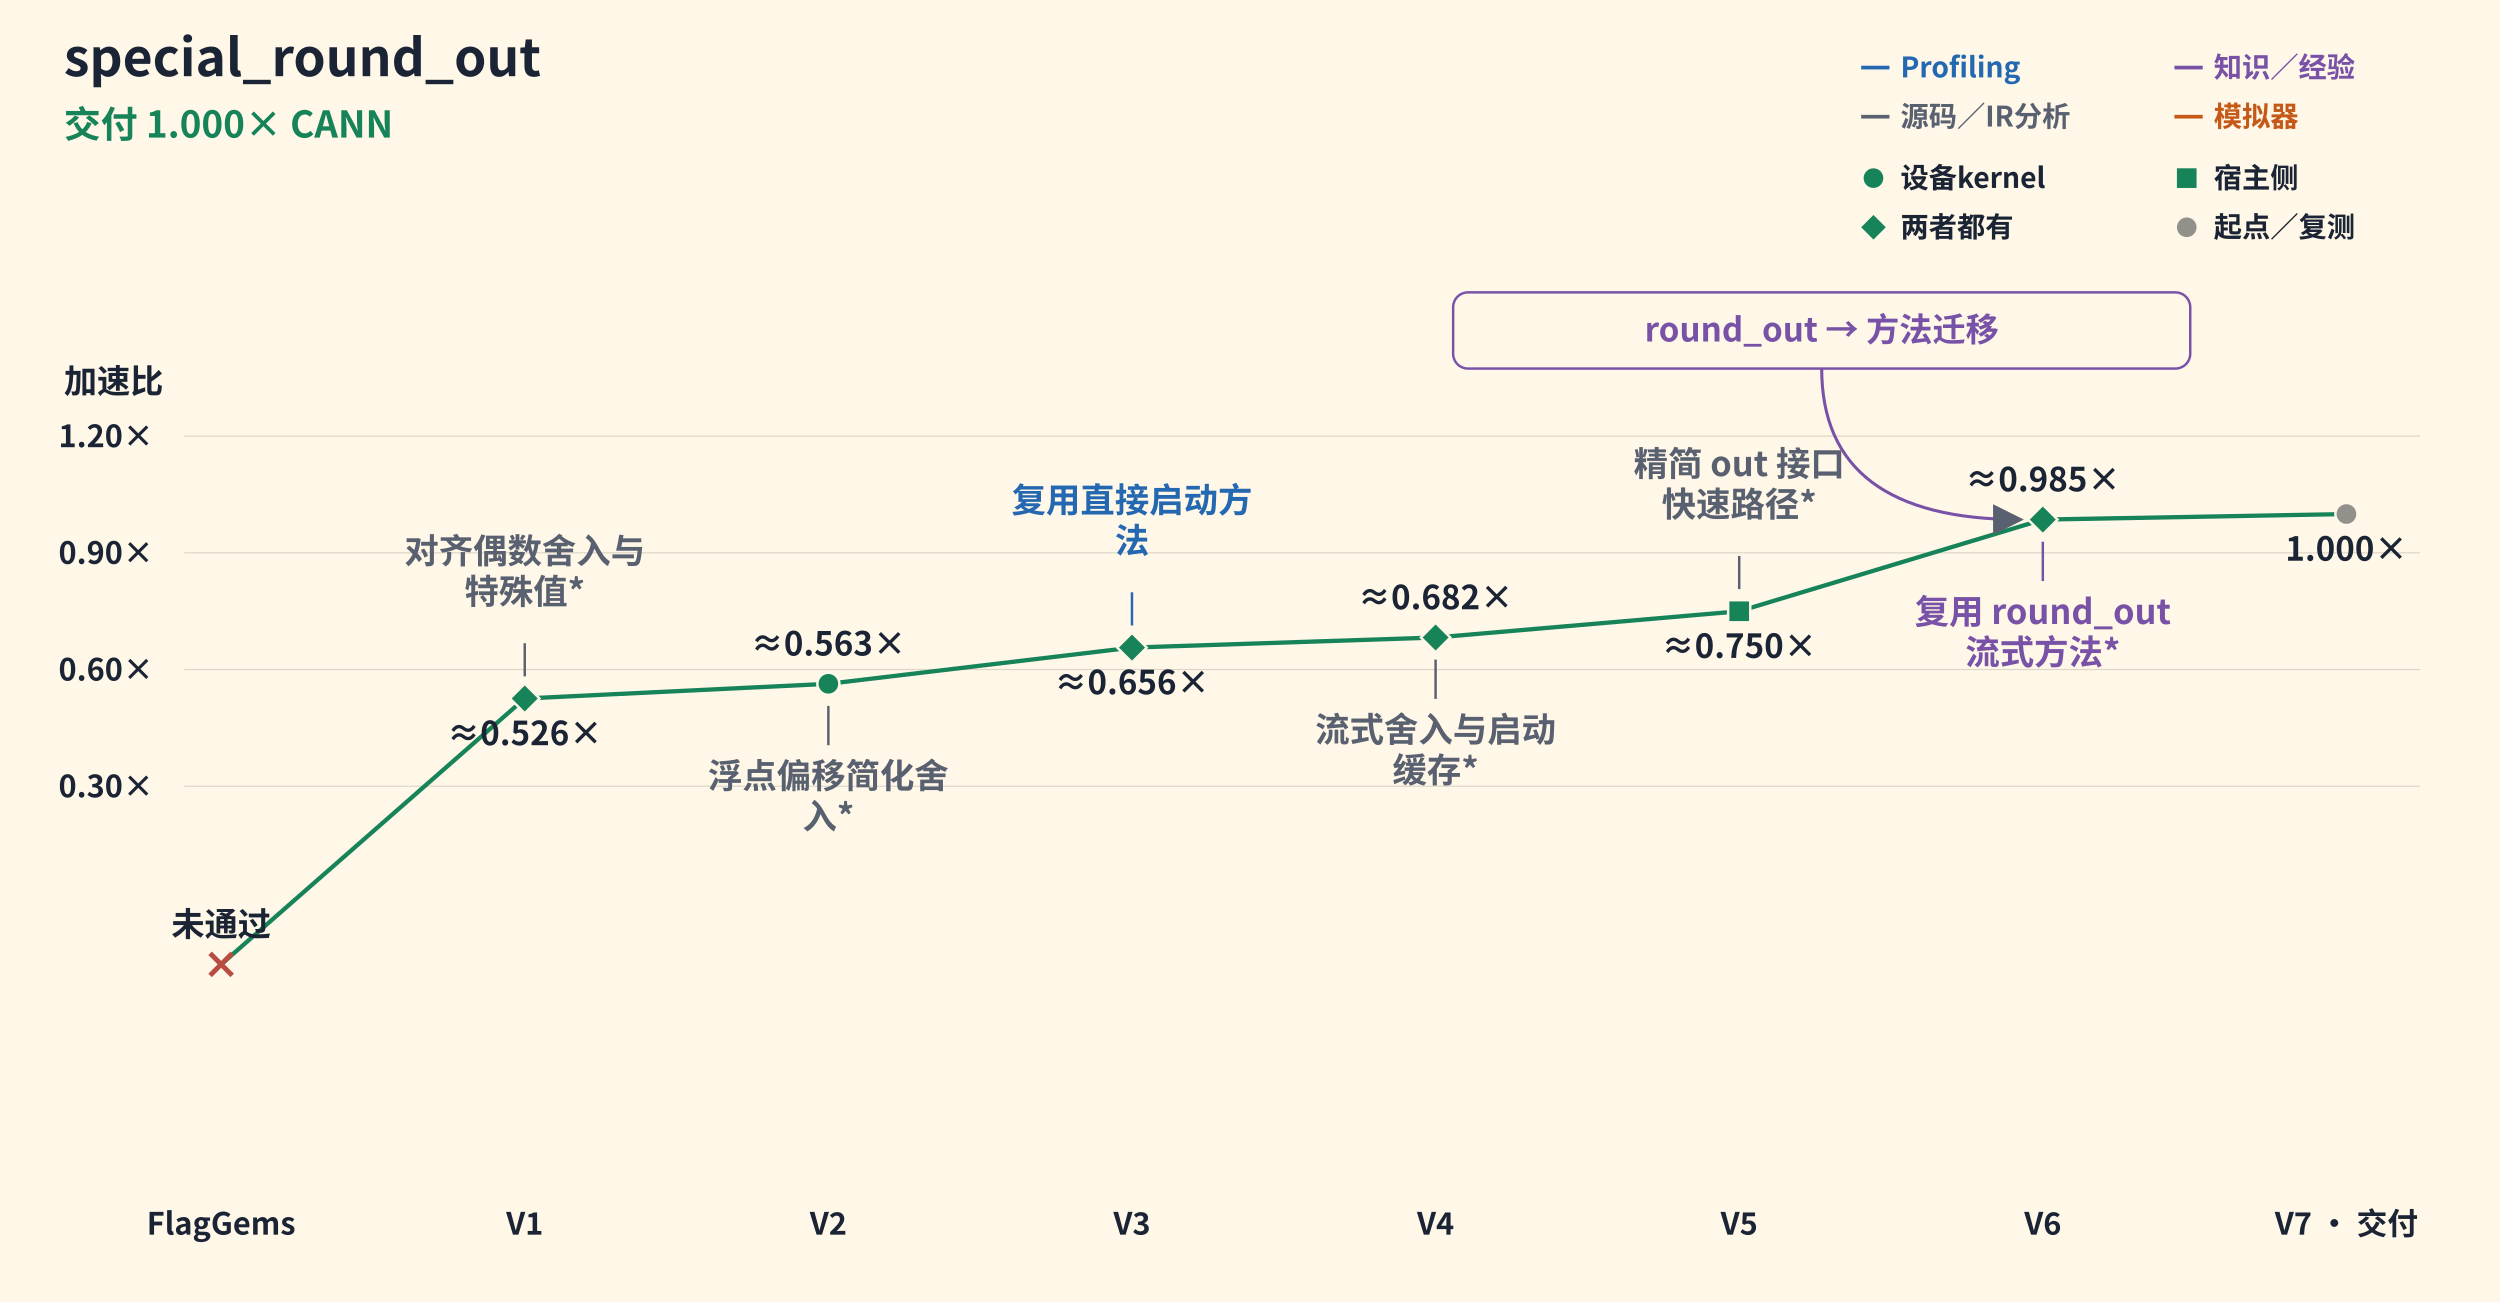
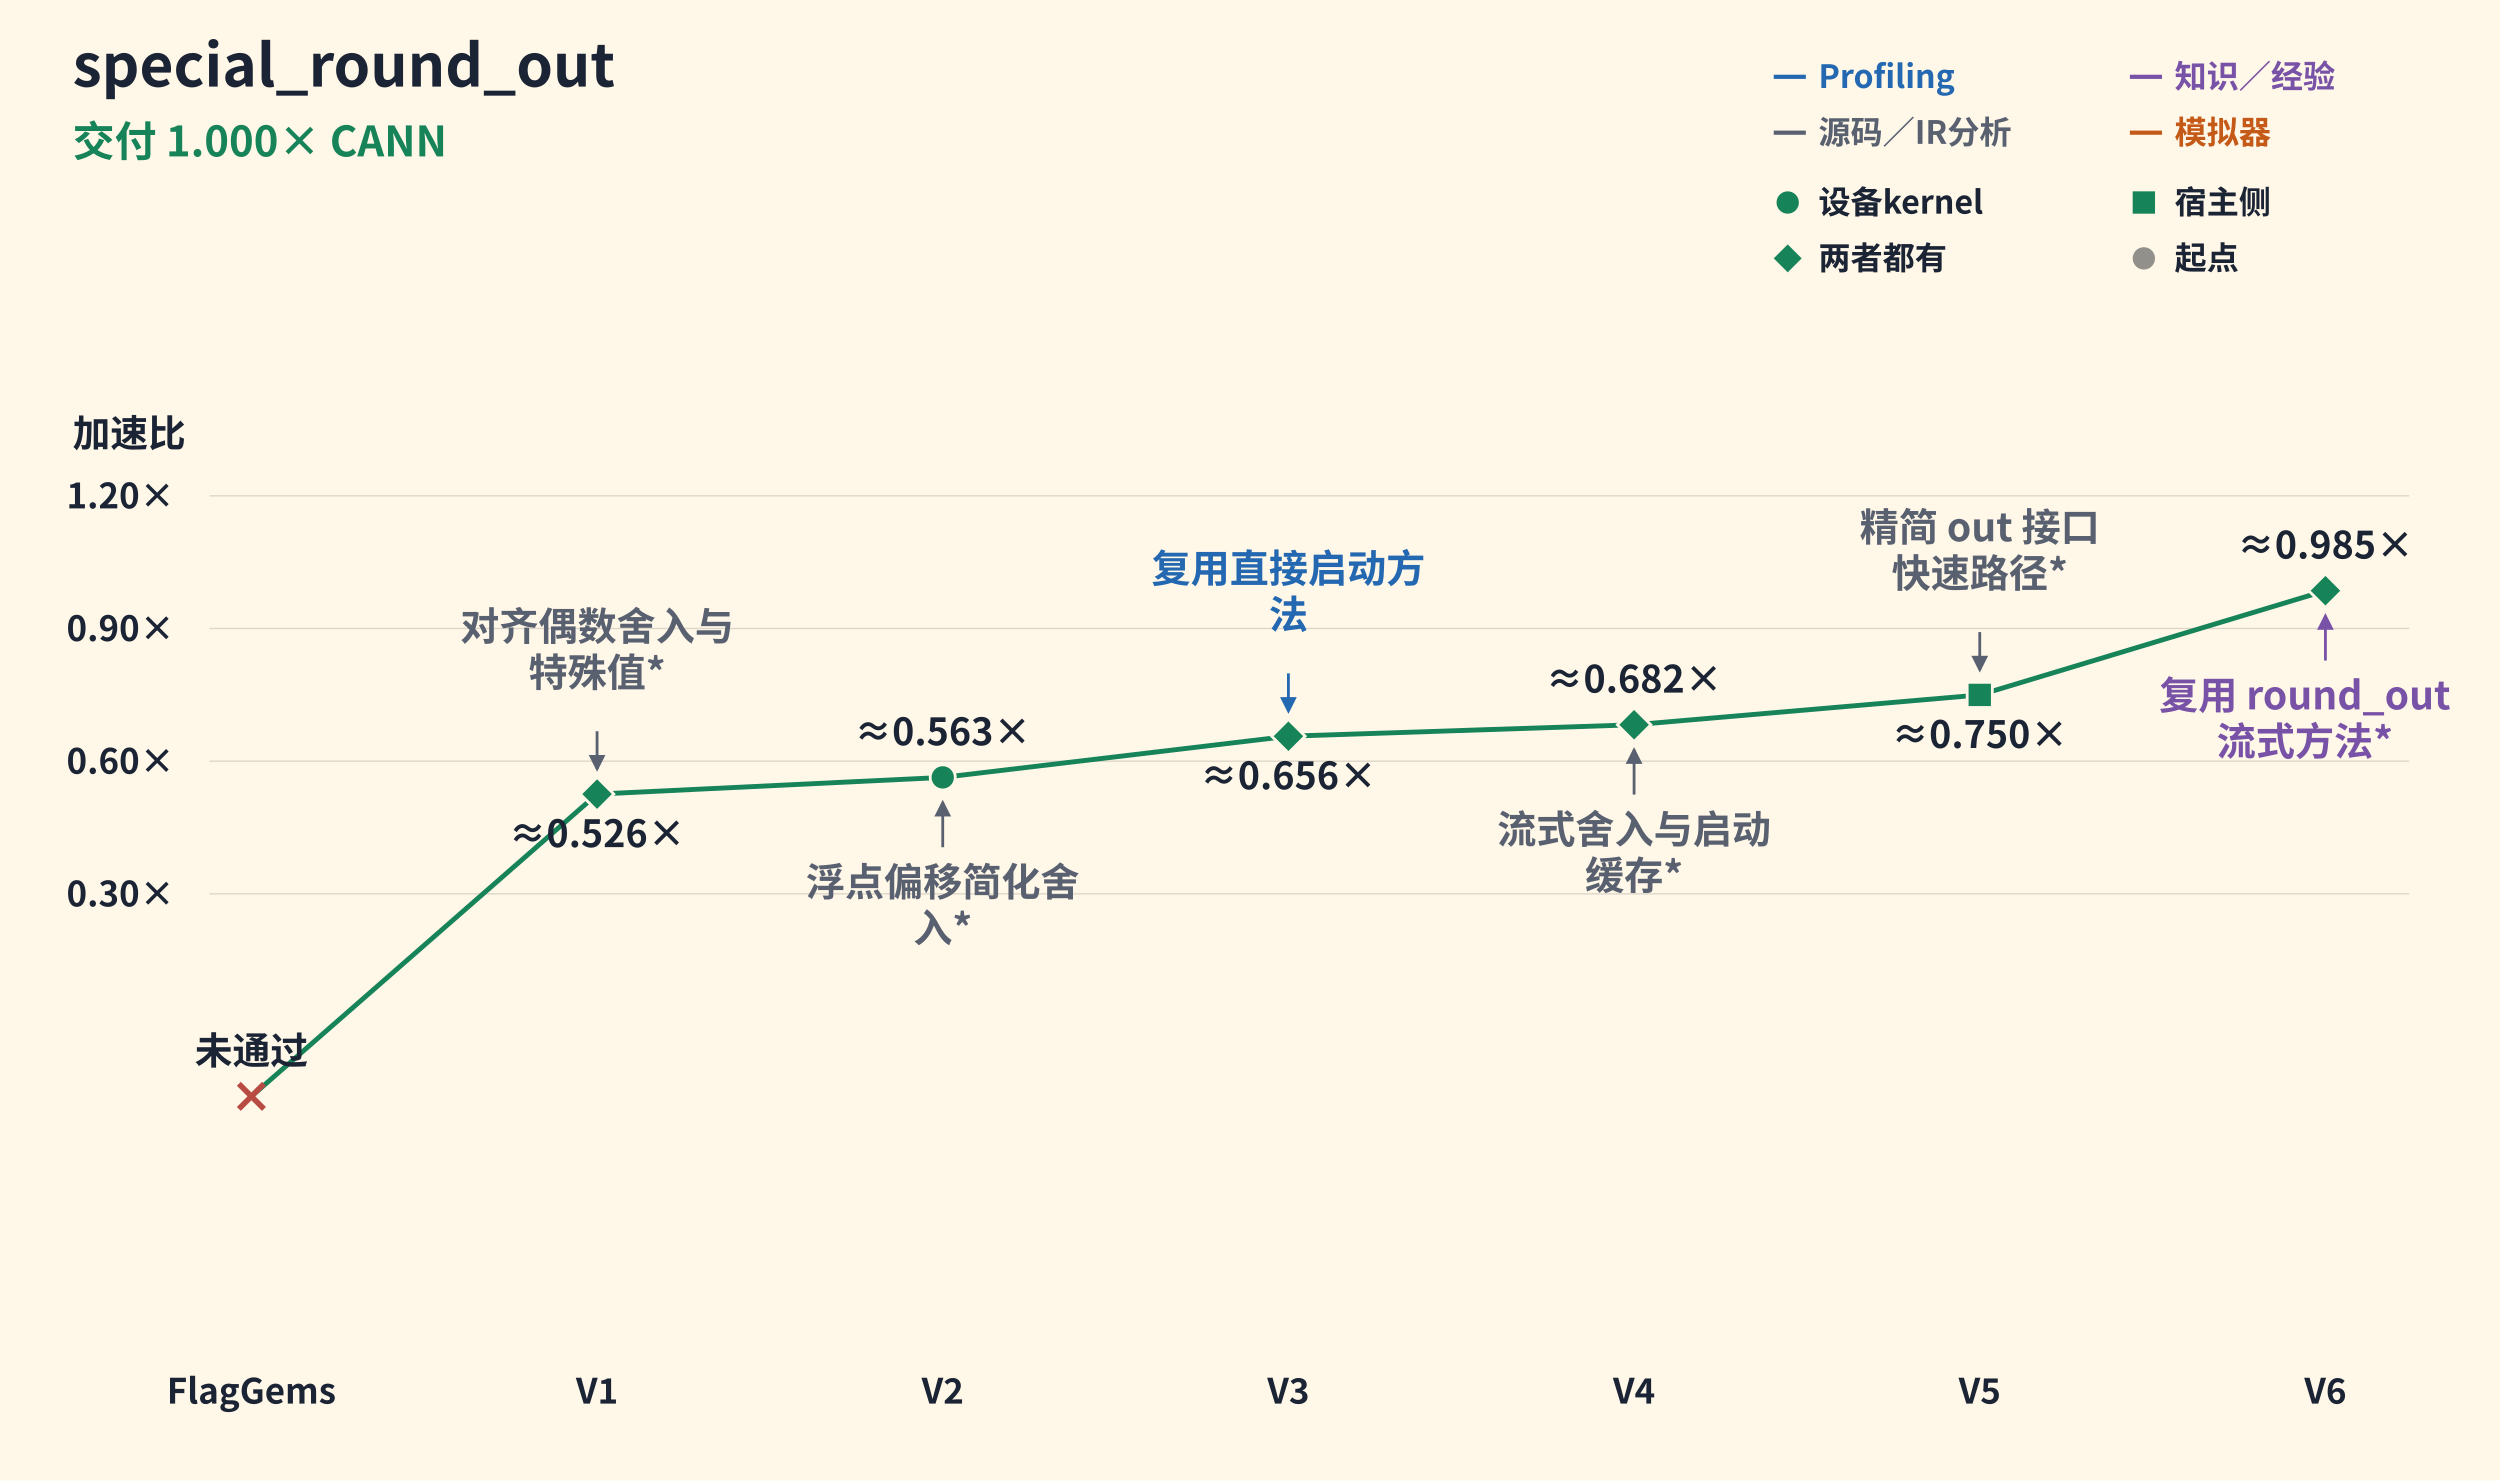
- <svg xmlns="http://www.w3.org/2000/svg" width="2035" height="1060" viewBox="0 0 2035 1060">
-   <rect width="2035" height="1060" fill="#fff7e8" />
+ <svg xmlns="http://www.w3.org/2000/svg" width="1790" height="1060" viewBox="0 0 1790 1060">
+   <rect width="1790" height="1060" fill="#fff7e8" />
  <defs>
+     <marker id="method-paired" markerWidth="6" markerHeight="6" refX="5" refY="3" orient="auto">
+       <path d="M0 0L6 3L0 6Z" fill="#2368b1" />
+     </marker>
+     <marker id="method-sim" markerWidth="6" markerHeight="6" refX="5" refY="3" orient="auto">
+       <path d="M0 0L6 3L0 6Z" fill="#c55a18" />
+     </marker>
+     <marker id="method-knowledge" markerWidth="6" markerHeight="6" refX="5" refY="3" orient="auto">
+       <path d="M0 0L6 3L0 6Z" fill="#7852a6" />
+     </marker>
+     <marker id="method-probe" markerWidth="6" markerHeight="6" refX="5" refY="3" orient="auto">
+       <path d="M0 0L6 3L0 6Z" fill="#2368b1" />
+     </marker>
+     <marker id="method-ir" markerWidth="6" markerHeight="6" refX="5" refY="3" orient="auto">
+       <path d="M0 0L6 3L0 6Z" fill="#596170" />
+     </marker>
+     <marker id="method-unknown" markerWidth="6" markerHeight="6" refX="5" refY="3" orient="auto">
+       <path d="M0 0L6 3L0 6Z" fill="#596170" />
+     </marker>
    <marker id="arr" markerWidth="10" markerHeight="10" refX="9" refY="5" orient="auto">
      <path d="M0 0L10 5L0 10Z" fill="#596170" />
    </marker>
  </defs>
  <g font-family="Microsoft YaHei,Noto Sans CJK SC,sans-serif">
    <text x="52.00" y="62.00" font-size="42" fill="#1b2434" text-anchor="start" font-weight="700">special_round_out</text>
    <text x="52.00" y="112.00" font-size="30" fill="#168358" text-anchor="start" font-weight="700">交付 1.000× CANN</text>
-     <line x1="1515" y1="55" x2="1538" y2="55" stroke="#2368b1" stroke-width="3" />
-     <text x="1547.00" y="63.00" font-size="23" fill="#2368b1" text-anchor="start" font-weight="700">Profiling</text>
-     <line x1="1770" y1="55" x2="1793" y2="55" stroke="#7852a6" stroke-width="3" />
-     <text x="1802.00" y="63.00" font-size="23" fill="#7852a6" text-anchor="start" font-weight="700">知识／经验</text>
-     <line x1="1515" y1="95" x2="1538" y2="95" stroke="#596170" stroke-width="3" />
-     <text x="1547.00" y="103.00" font-size="23" fill="#596170" text-anchor="start" font-weight="700">源码／IR分析</text>
-     <line x1="1770" y1="95" x2="1793" y2="95" stroke="#c55a18" stroke-width="3" />
-     <text x="1802.00" y="103.00" font-size="23" fill="#c55a18" text-anchor="start" font-weight="700">模拟器</text>
-     <circle cx="1525" cy="145" r="8" fill="#168358" />
-     <text x="1547.00" y="153.00" font-size="23" fill="#1b2434" text-anchor="start" font-weight="700">设备kernel</text>
-     <rect x="1772" y="137" width="16" height="16" fill="#168358" />
-     <text x="1802.00" y="153.00" font-size="23" fill="#1b2434" text-anchor="start" font-weight="700">宿主侧</text>
-     <path d="M1525 175L1535 185L1525 195L1515 185Z" fill="#168358" />
-     <text x="1547.00" y="193.00" font-size="23" fill="#1b2434" text-anchor="start" font-weight="700">两者都有</text>
-     <circle cx="1780" cy="185" r="8" fill="#92908a" />
-     <text x="1802.00" y="193.00" font-size="23" fill="#1b2434" text-anchor="start" font-weight="700">起点／复测</text>
+     <line x1="1270" y1="55" x2="1293" y2="55" stroke="#2368b1" stroke-width="3" />
+     <text x="1302.00" y="63.00" font-size="23" fill="#2368b1" text-anchor="start" font-weight="700">Profiling</text>
+     <line x1="1525" y1="55" x2="1548" y2="55" stroke="#7852a6" stroke-width="3" />
+     <text x="1557.00" y="63.00" font-size="23" fill="#7852a6" text-anchor="start" font-weight="700">知识／经验</text>
+     <line x1="1270" y1="95" x2="1293" y2="95" stroke="#596170" stroke-width="3" />
+     <text x="1302.00" y="103.00" font-size="23" fill="#596170" text-anchor="start" font-weight="700">源码／IR分析</text>
+     <line x1="1525" y1="95" x2="1548" y2="95" stroke="#c55a18" stroke-width="3" />
+     <text x="1557.00" y="103.00" font-size="23" fill="#c55a18" text-anchor="start" font-weight="700">模拟器</text>
+     <circle cx="1280" cy="145" r="8" fill="#168358" />
+     <text x="1302.00" y="153.00" font-size="23" fill="#1b2434" text-anchor="start" font-weight="700">设备kernel</text>
+     <rect x="1527" y="137" width="16" height="16" fill="#168358" />
+     <text x="1557.00" y="153.00" font-size="23" fill="#1b2434" text-anchor="start" font-weight="700">宿主侧</text>
+     <path d="M1280 175L1290 185L1280 195L1270 185Z" fill="#168358" />
+     <text x="1302.00" y="193.00" font-size="23" fill="#1b2434" text-anchor="start" font-weight="700">两者都有</text>
+     <circle cx="1535" cy="185" r="8" fill="#92908a" />
+     <text x="1557.00" y="193.00" font-size="23" fill="#1b2434" text-anchor="start" font-weight="700">起点</text>
    <text x="52.00" y="320.00" font-size="27" fill="#1b2434" text-anchor="start" font-weight="700">加速比</text>
-     <line x1="150" y1="640.00" x2="1970" y2="640.00" stroke="#ded7c9" />
+     <line x1="150" y1="640.00" x2="1725" y2="640.00" stroke="#ded7c9" />
    <text x="125.00" y="649.00" font-size="25" fill="#1b2434" text-anchor="end" font-weight="700">0.30×</text>
-     <line x1="150" y1="545.00" x2="1970" y2="545.00" stroke="#ded7c9" />
+     <line x1="150" y1="545.00" x2="1725" y2="545.00" stroke="#ded7c9" />
    <text x="125.00" y="554.00" font-size="25" fill="#1b2434" text-anchor="end" font-weight="700">0.60×</text>
-     <line x1="150" y1="450.00" x2="1970" y2="450.00" stroke="#ded7c9" />
+     <line x1="150" y1="450.00" x2="1725" y2="450.00" stroke="#ded7c9" />
    <text x="125.00" y="459.00" font-size="25" fill="#1b2434" text-anchor="end" font-weight="700">0.90×</text>
-     <line x1="150" y1="355.00" x2="1970" y2="355.00" stroke="#ded7c9" />
+     <line x1="150" y1="355.00" x2="1725" y2="355.00" stroke="#ded7c9" />
    <text x="125.00" y="364.00" font-size="25" fill="#1b2434" text-anchor="end" font-weight="700">1.20×</text>
-     <path class="connection" d="M180.00 785.00 L427.14 568.57" stroke="#168358" stroke-width="3.5" fill="none" />
-     <path class="connection" d="M427.14 568.57 L674.29 556.61" stroke="#168358" stroke-width="3.5" fill="none" />
-     <path class="connection" d="M674.29 556.61 L921.43 527.13" stroke="#168358" stroke-width="3.5" fill="none" />
-     <path class="connection" d="M921.43 527.13 L1168.57 518.92" stroke="#168358" stroke-width="3.5" fill="none" />
-     <path class="connection" d="M1168.57 518.92 L1415.71 497.56" stroke="#168358" stroke-width="3.5" fill="none" />
-     <path class="connection" d="M1415.71 497.56 L1662.86 422.94" stroke="#168358" stroke-width="3.5" fill="none" />
-     <path class="connection" d="M1662.86 422.94 L1910.00 418.42" stroke="#168358" stroke-width="3.5" fill="none" />
-     <g>
-       <rect class="donor" x="1182.857" y="238" width="600" height="62" rx="12" fill="#fff7e8" stroke="#7852a6" stroke-width="2" />
-       <text x="1482.86" y="278.00" font-size="27" fill="#7852a6" text-anchor="middle" font-weight="700">round_out → 方法迁移</text>
-       <path class="donor-connection" d="M1482.857 300 Q1482.857 422.942 1644.857 422.942" stroke="#7852a6" stroke-width="2.5" fill="none" marker-end="url(#arr)" />
+     <path class="connection" d="M180.00 785.00 L427.50 568.57" stroke="#168358" stroke-width="3.5" fill="none" />
+     <path class="connection" d="M427.50 568.57 L675.00 556.61" stroke="#168358" stroke-width="3.5" fill="none" />
+     <path class="connection" d="M675.00 556.61 L922.50 527.13" stroke="#168358" stroke-width="3.5" fill="none" />
+     <path class="connection" d="M922.50 527.13 L1170.00 518.92" stroke="#168358" stroke-width="3.5" fill="none" />
+     <path class="connection" d="M1170.00 518.92 L1417.50 497.56" stroke="#168358" stroke-width="3.5" fill="none" />
+     <path class="connection" d="M1417.50 497.56 L1665.00 422.94" stroke="#168358" stroke-width="3.5" fill="none" />
+     <g class="attribution">
+       <text x="427.50" y="458.57" font-size="28" fill="#596170" text-anchor="middle" font-weight="700">对齐偶数舍入与</text>
+       <text x="427.50" y="491.57" font-size="28" fill="#596170" text-anchor="middle" font-weight="700">特殊值*</text>
+       <path d="M427.50 523.57L427.50 550.57" stroke="#596170" stroke-width="2" fill="none" marker-end="url(#method-ir)" />
    </g>
    <g class="attribution">
-       <text x="427.14" y="458.57" font-size="28" fill="#596170" text-anchor="middle" font-weight="700">对齐偶数舍入与</text>
-       <text x="427.14" y="491.57" font-size="28" fill="#596170" text-anchor="middle" font-weight="700">特殊值*</text>
-       <path d="M427.14 523.57L427.14 550.57" stroke="#596170" stroke-width="2" fill="none" />
+       <text x="675.00" y="641.61" font-size="28" fill="#596170" text-anchor="middle" font-weight="700">浮点偏移简化舍</text>
+       <text x="675.00" y="674.61" font-size="28" fill="#596170" text-anchor="middle" font-weight="700">入*</text>
+       <path d="M675.00 606.61L675.00 574.61" stroke="#596170" stroke-width="2" fill="none" marker-end="url(#method-ir)" />
    </g>
    <g class="attribution">
-       <text x="674.29" y="641.61" font-size="28" fill="#596170" text-anchor="middle" font-weight="700">浮点偏移简化舍</text>
-       <text x="674.29" y="674.61" font-size="28" fill="#596170" text-anchor="middle" font-weight="700">入*</text>
-       <path d="M674.29 606.61L674.29 574.61" stroke="#596170" stroke-width="2" fill="none" />
+       <text x="922.50" y="417.13" font-size="28" fill="#2368b1" text-anchor="middle" font-weight="700">复用直接启动方</text>
+       <text x="922.50" y="450.13" font-size="28" fill="#2368b1" text-anchor="middle" font-weight="700">法</text>
+       <path d="M922.50 482.13L922.50 509.13" stroke="#2368b1" stroke-width="2" fill="none" marker-end="url(#method-paired)" />
    </g>
    <g class="attribution">
-       <text x="921.43" y="417.13" font-size="28" fill="#2368b1" text-anchor="middle" font-weight="700">复用直接启动方</text>
-       <text x="921.43" y="450.13" font-size="28" fill="#2368b1" text-anchor="middle" font-weight="700">法</text>
-       <path d="M921.43 482.13L921.43 509.13" stroke="#2368b1" stroke-width="2" fill="none" />
+       <text x="1170.00" y="603.92" font-size="28" fill="#596170" text-anchor="middle" font-weight="700">流式舍入与启动</text>
+       <text x="1170.00" y="636.92" font-size="28" fill="#596170" text-anchor="middle" font-weight="700">缓存*</text>
+       <path d="M1170.00 568.92L1170.00 536.92" stroke="#596170" stroke-width="2" fill="none" marker-end="url(#method-ir)" />
    </g>
    <g class="attribution">
-       <text x="1168.57" y="603.92" font-size="28" fill="#596170" text-anchor="middle" font-weight="700">流式舍入与启动</text>
-       <text x="1168.57" y="636.92" font-size="28" fill="#596170" text-anchor="middle" font-weight="700">缓存*</text>
-       <path d="M1168.57 568.92L1168.57 536.92" stroke="#596170" stroke-width="2" fill="none" />
+       <text x="1417.50" y="387.56" font-size="28" fill="#596170" text-anchor="middle" font-weight="700">精简 out 接口</text>
+       <text x="1417.50" y="420.56" font-size="28" fill="#596170" text-anchor="middle" font-weight="700">快速路径*</text>
+       <path d="M1417.50 452.56L1417.50 479.56" stroke="#596170" stroke-width="2" fill="none" marker-end="url(#method-ir)" />
    </g>
    <g class="attribution">
-       <text x="1415.71" y="387.56" font-size="28" fill="#596170" text-anchor="middle" font-weight="700">精简 out 接口</text>
-       <text x="1415.71" y="420.56" font-size="28" fill="#596170" text-anchor="middle" font-weight="700">快速路径*</text>
-       <path d="M1415.71 452.56L1415.71 479.56" stroke="#596170" stroke-width="2" fill="none" />
-     </g>
-     <g class="attribution">
-       <text x="1662.86" y="507.94" font-size="28" fill="#7852a6" text-anchor="middle" font-weight="700">复用 round_out</text>
-       <text x="1662.86" y="540.94" font-size="28" fill="#7852a6" text-anchor="middle" font-weight="700"> 流式方法*</text>
-       <path d="M1662.86 472.94L1662.86 440.94" stroke="#7852a6" stroke-width="2" fill="none" />
+       <text x="1650.25" y="507.94" font-size="28" fill="#7852a6" text-anchor="middle" font-weight="700">复用 round_out</text>
+       <text x="1650.25" y="540.94" font-size="28" fill="#7852a6" text-anchor="middle" font-weight="700"> 流式方法*</text>
+       <path d="M1665.00 472.94L1665.00 440.94" stroke="#7852a6" stroke-width="2" fill="none" marker-end="url(#method-knowledge)" />
    </g>
    <g class="node" data-id="51d25bbda6e0d6bf">
      <path d="M171.0 776L189.0 794M171.0 794L189.0 776" stroke="#b84c42" stroke-width="4" />
      <text x="180.00" y="762.00" font-size="27" fill="#1b2434" text-anchor="middle" font-weight="700">未通过</text>
      <text x="180.00" y="1005.00" font-size="25" fill="#1b2434" text-anchor="middle" font-weight="700">FlagGems</text>
    </g>
    <g class="node" data-id="d16a168d04697b19">
-       <path d="M427.143 556.571L439.143 568.571L427.143 580.571L415.143 568.571Z" fill="#168358" stroke="#fff7e8" stroke-width="2" />
-       <text x="427.14" y="606.57" font-size="27" fill="#1b2434" text-anchor="middle" font-weight="700">≈0.526×</text>
-       <text x="427.14" y="1005.00" font-size="25" fill="#1b2434" text-anchor="middle" font-weight="700">V1</text>
+       <path d="M427.5 556.571L439.5 568.571L427.5 580.571L415.5 568.571Z" fill="#168358" stroke="#fff7e8" stroke-width="2" />
+       <text x="427.50" y="606.57" font-size="27" fill="#1b2434" text-anchor="middle" font-weight="700">≈0.526×</text>
+       <text x="427.50" y="1005.00" font-size="25" fill="#1b2434" text-anchor="middle" font-weight="700">V1</text>
    </g>
    <g class="node" data-id="51b6d4dfaa694cbd">
-       <circle cx="674.286" cy="556.608" r="9" fill="#168358" stroke="#fff7e8" stroke-width="2" />
-       <text x="674.29" y="533.61" font-size="27" fill="#1b2434" text-anchor="middle" font-weight="700">≈0.563×</text>
-       <text x="674.29" y="1005.00" font-size="25" fill="#1b2434" text-anchor="middle" font-weight="700">V2</text>
+       <circle cx="675.0" cy="556.608" r="9" fill="#168358" stroke="#fff7e8" stroke-width="2" />
+       <text x="675.00" y="533.61" font-size="27" fill="#1b2434" text-anchor="middle" font-weight="700">≈0.563×</text>
+       <text x="675.00" y="1005.00" font-size="25" fill="#1b2434" text-anchor="middle" font-weight="700">V2</text>
    </g>
    <g class="node" data-id="8f9231cb5fe39351">
-       <path d="M921.429 515.131L933.429 527.131L921.429 539.131L909.429 527.131Z" fill="#168358" stroke="#fff7e8" stroke-width="2" />
-       <text x="921.43" y="565.13" font-size="27" fill="#1b2434" text-anchor="middle" font-weight="700">≈0.656×</text>
-       <text x="921.43" y="1005.00" font-size="25" fill="#1b2434" text-anchor="middle" font-weight="700">V3</text>
+       <path d="M922.5 515.131L934.5 527.131L922.5 539.131L910.5 527.131Z" fill="#168358" stroke="#fff7e8" stroke-width="2" />
+       <text x="922.50" y="565.13" font-size="27" fill="#1b2434" text-anchor="middle" font-weight="700">≈0.656×</text>
+       <text x="922.50" y="1005.00" font-size="25" fill="#1b2434" text-anchor="middle" font-weight="700">V3</text>
    </g>
    <g class="node" data-id="8b38eaf37d7c3b0f">
-       <path d="M1168.571 506.921L1180.571 518.921L1168.571 530.921L1156.571 518.921Z" fill="#168358" stroke="#fff7e8" stroke-width="2" />
-       <text x="1168.57" y="495.92" font-size="27" fill="#1b2434" text-anchor="middle" font-weight="700">≈0.682×</text>
-       <text x="1168.57" y="1005.00" font-size="25" fill="#1b2434" text-anchor="middle" font-weight="700">V4</text>
+       <path d="M1170.0 506.921L1182.0 518.921L1170.0 530.921L1158.0 518.921Z" fill="#168358" stroke="#fff7e8" stroke-width="2" />
+       <text x="1170.00" y="495.92" font-size="27" fill="#1b2434" text-anchor="middle" font-weight="700">≈0.682×</text>
+       <text x="1170.00" y="1005.00" font-size="25" fill="#1b2434" text-anchor="middle" font-weight="700">V4</text>
    </g>
    <g class="node" data-id="0c7283e54334a8b7">
-       <rect x="1406.714" y="488.556" width="18" height="18" fill="#168358" stroke="#fff7e8" stroke-width="2" />
-       <text x="1415.71" y="535.56" font-size="27" fill="#1b2434" text-anchor="middle" font-weight="700">≈0.750×</text>
-       <text x="1415.71" y="1005.00" font-size="25" fill="#1b2434" text-anchor="middle" font-weight="700">V5</text>
+       <rect x="1408.5" y="488.556" width="18" height="18" fill="#168358" stroke="#fff7e8" stroke-width="2" />
+       <text x="1417.50" y="535.56" font-size="27" fill="#1b2434" text-anchor="middle" font-weight="700">≈0.750×</text>
+       <text x="1417.50" y="1005.00" font-size="25" fill="#1b2434" text-anchor="middle" font-weight="700">V5</text>
    </g>
    <g class="node" data-id="c71de28fa7ecd3a4">
-       <path d="M1662.857 410.942L1674.857 422.942L1662.857 434.942L1650.857 422.942Z" fill="#168358" stroke="#fff7e8" stroke-width="2" />
-       <text x="1662.86" y="399.94" font-size="27" fill="#1b2434" text-anchor="middle" font-weight="700">≈0.985×</text>
-       <text x="1662.86" y="1005.00" font-size="25" fill="#1b2434" text-anchor="middle" font-weight="700">V6</text>
-     </g>
-     <g class="node" data-id="ff9f25a2c56c7515">
-       <circle cx="1910.0" cy="418.424" r="9" fill="#92908a" stroke="#fff7e8" stroke-width="2" />
-       <text x="1910.00" y="456.42" font-size="27" fill="#1b2434" text-anchor="middle" font-weight="700">1.000×</text>
-       <text x="1910.00" y="1005.00" font-size="25" fill="#1b2434" text-anchor="middle" font-weight="700">V7 · 交付</text>
+       <path d="M1665.0 410.942L1677.0 422.942L1665.0 434.942L1653.0 422.942Z" fill="#168358" stroke="#fff7e8" stroke-width="2" />
+       <text x="1665.00" y="399.94" font-size="27" fill="#1b2434" text-anchor="middle" font-weight="700">≈0.985×</text>
+       <text x="1665.00" y="1005.00" font-size="25" fill="#1b2434" text-anchor="middle" font-weight="700">V6</text>
    </g>
  </g>
</svg>
